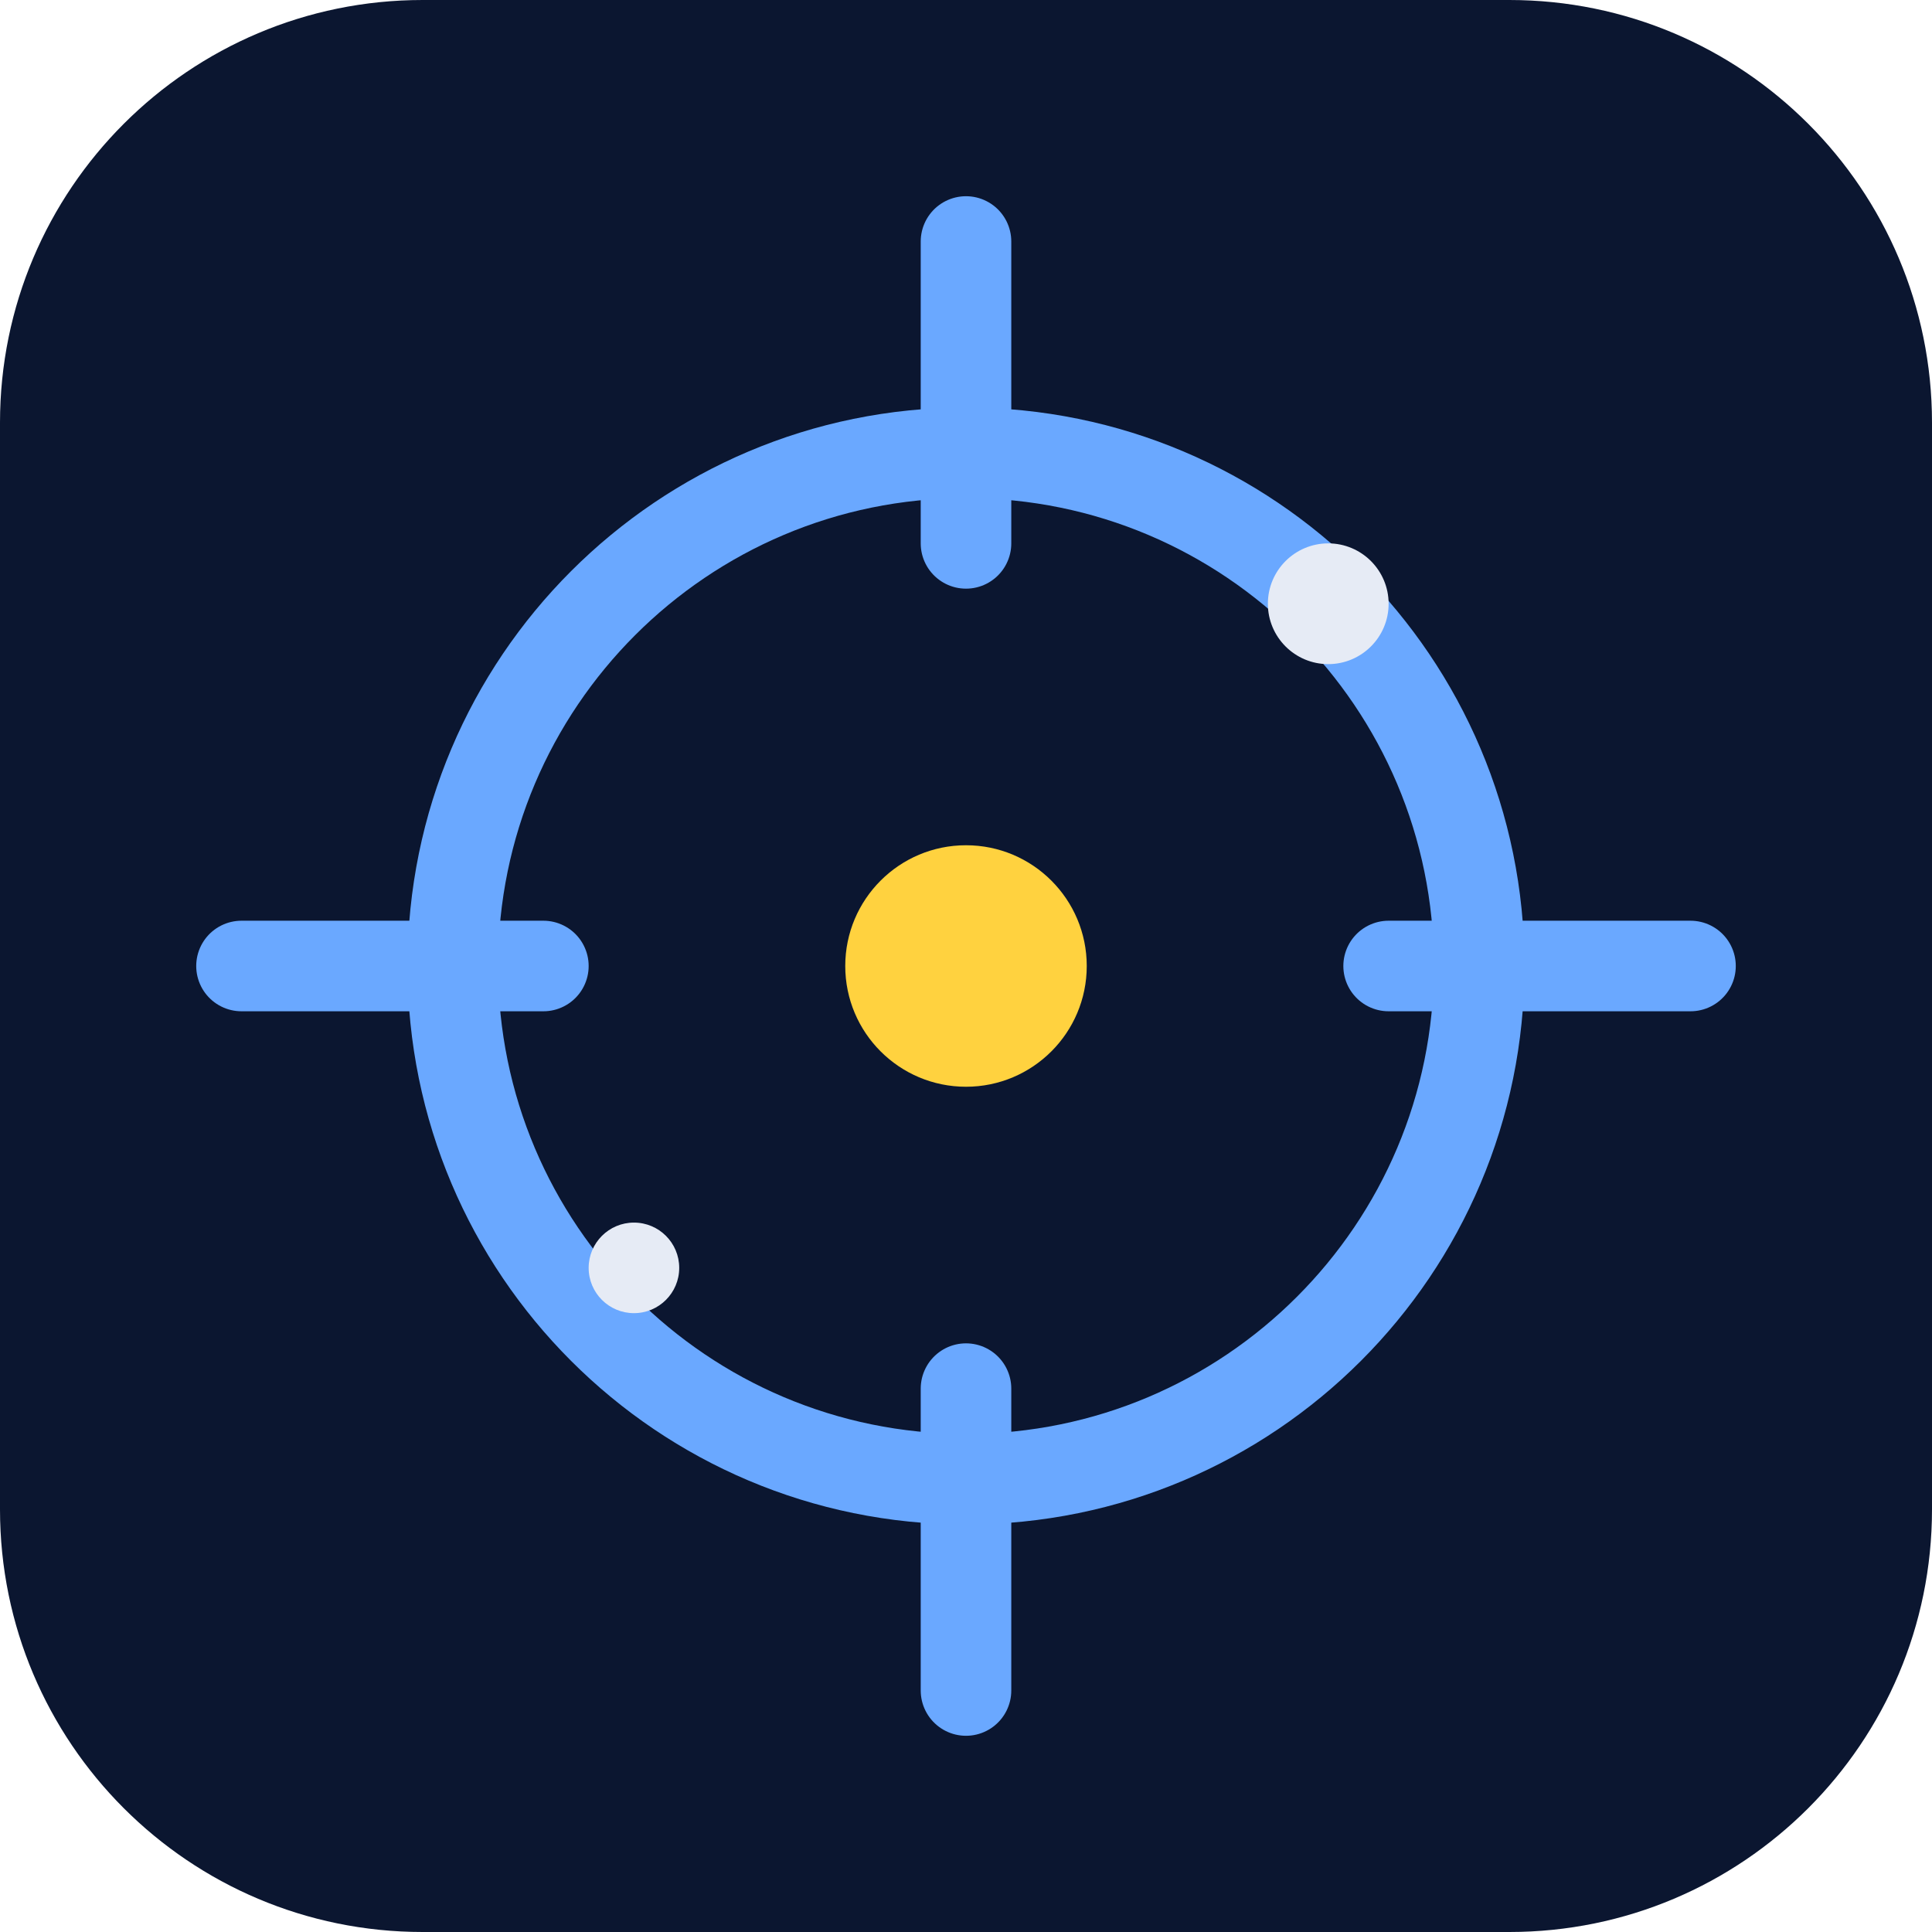
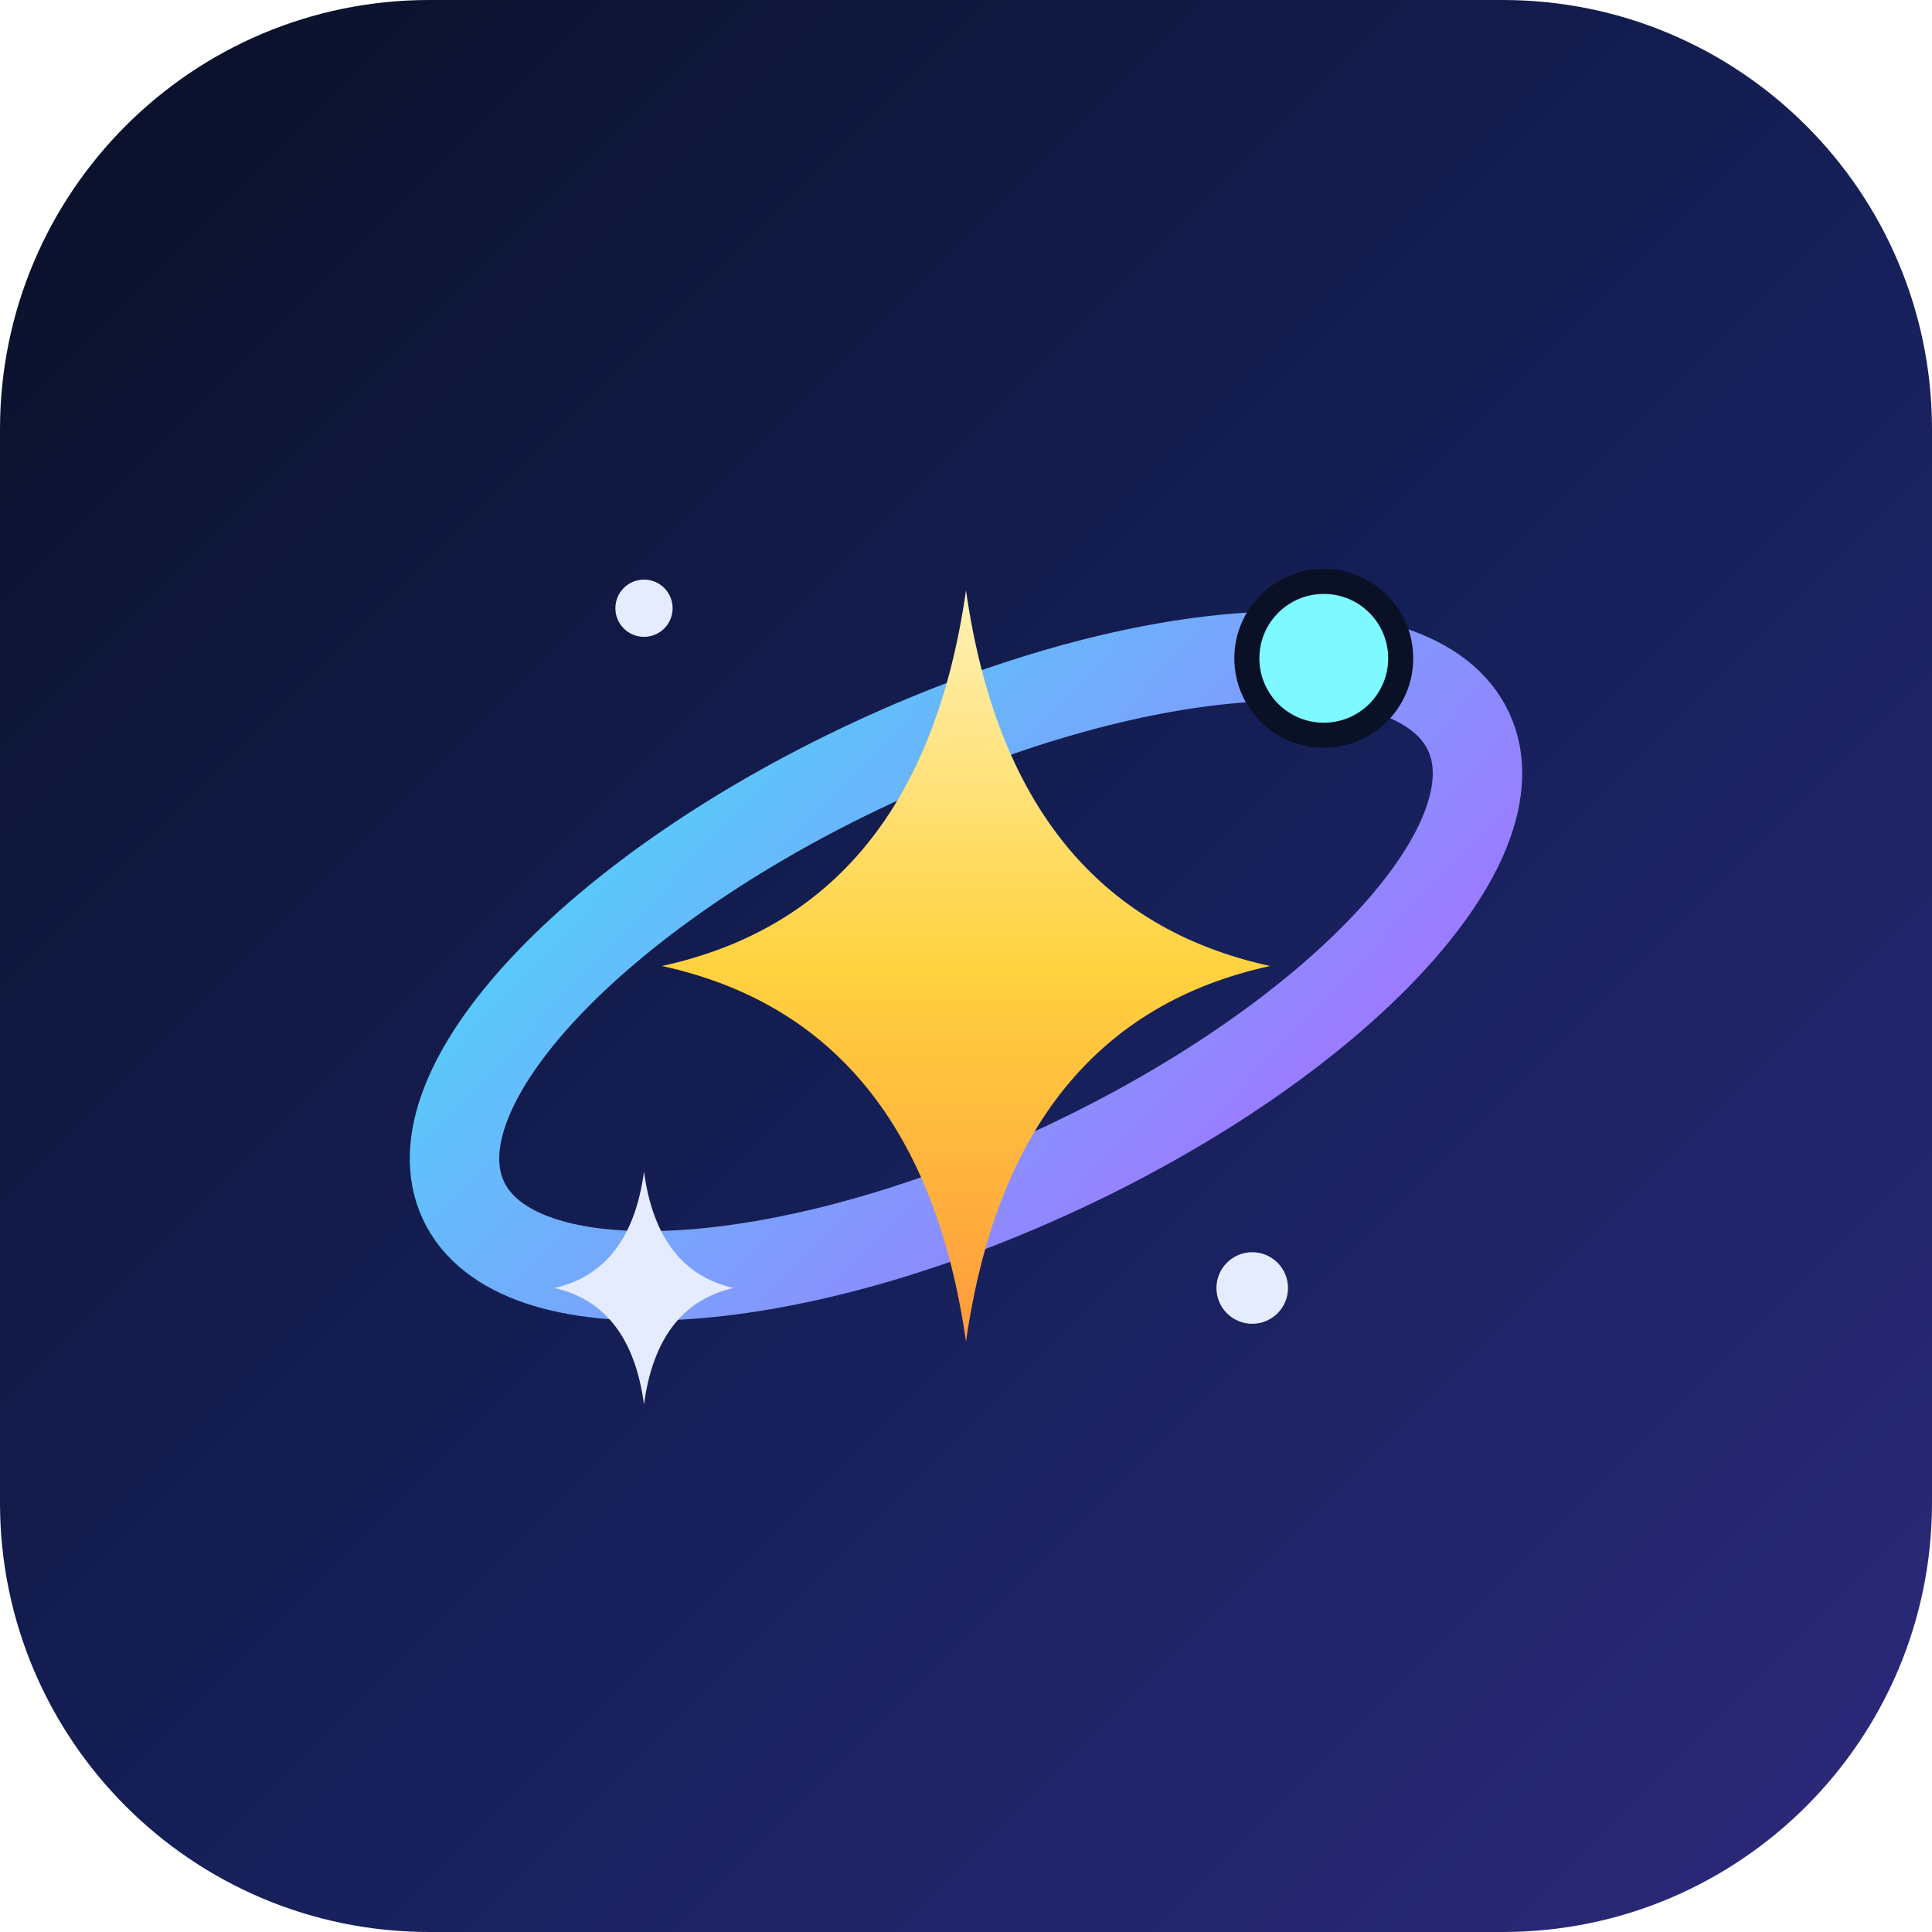
- <svg xmlns="http://www.w3.org/2000/svg" viewBox="0 0 64 64">
-   <rect width="64" height="64" rx="14" fill="#0b1630" />
-   <circle cx="32" cy="32" r="17" fill="none" stroke="#6aa8ff" stroke-width="3" />
-   <path d="M32 8v10M32 46v10M8 32h10M46 32h10" stroke="#6aa8ff" stroke-width="3" stroke-linecap="round" />
-   <circle cx="32" cy="32" r="4" fill="#ffd23f" />
-   <circle cx="44" cy="20" r="2" fill="#e6ebf5" />
-   <circle cx="21" cy="42" r="1.5" fill="#e6ebf5" />
+ <svg xmlns="http://www.w3.org/2000/svg" viewBox="0 0 108 108" width="108" height="108">
+   <defs>
+     <linearGradient id="sky" x1="0" y1="0" x2="1" y2="1">
+       <stop offset="0" stop-color="#0A1026" />
+       <stop offset="0.55" stop-color="#16205A" />
+       <stop offset="1" stop-color="#2E2A7C" />
+     </linearGradient>
+     <linearGradient id="orbit" x1="0.1" y1="0.1" x2="0.9" y2="0.9">
+       <stop offset="0" stop-color="#5AC8FA" />
+       <stop offset="1" stop-color="#9B7BFF" />
+     </linearGradient>
+     <linearGradient id="star" x1="0.5" y1="0" x2="0.5" y2="1">
+       <stop offset="0" stop-color="#FFF2B8" />
+       <stop offset="0.5" stop-color="#FFD23F" />
+       <stop offset="1" stop-color="#FF9A3C" />
+     </linearGradient>
+   </defs>
+   <rect width="108" height="108" rx="24" fill="url(#sky)" />
+   <g transform="rotate(-25 54 54)">
+     <ellipse cx="54" cy="54" rx="31" ry="12.5" fill="none" stroke="url(#orbit)" stroke-width="5" />
+   </g>
+   <path d="M54,33 Q56.55,50.85 71,54 Q56.55,57.15 54,75 Q51.45,57.15 37,54 Q51.45,50.85 54,33 Z" fill="url(#star)" />
+   <circle cx="74" cy="36.8" r="5" fill="#0A1026" />
+   <circle cx="74" cy="36.8" r="3.6" fill="#7DF9FF" />
+   <path d="M36,65.5 Q36.75,71.025 41,72 Q36.75,72.975 36,78.5 Q35.25,72.975 31,72 Q35.25,71.025 36,65.5 Z" fill="#E6ECFF" />
+   <circle cx="70" cy="72" r="2" fill="#E6ECFF" />
+   <circle cx="36" cy="34" r="1.6" fill="#E6ECFF" />
</svg>
